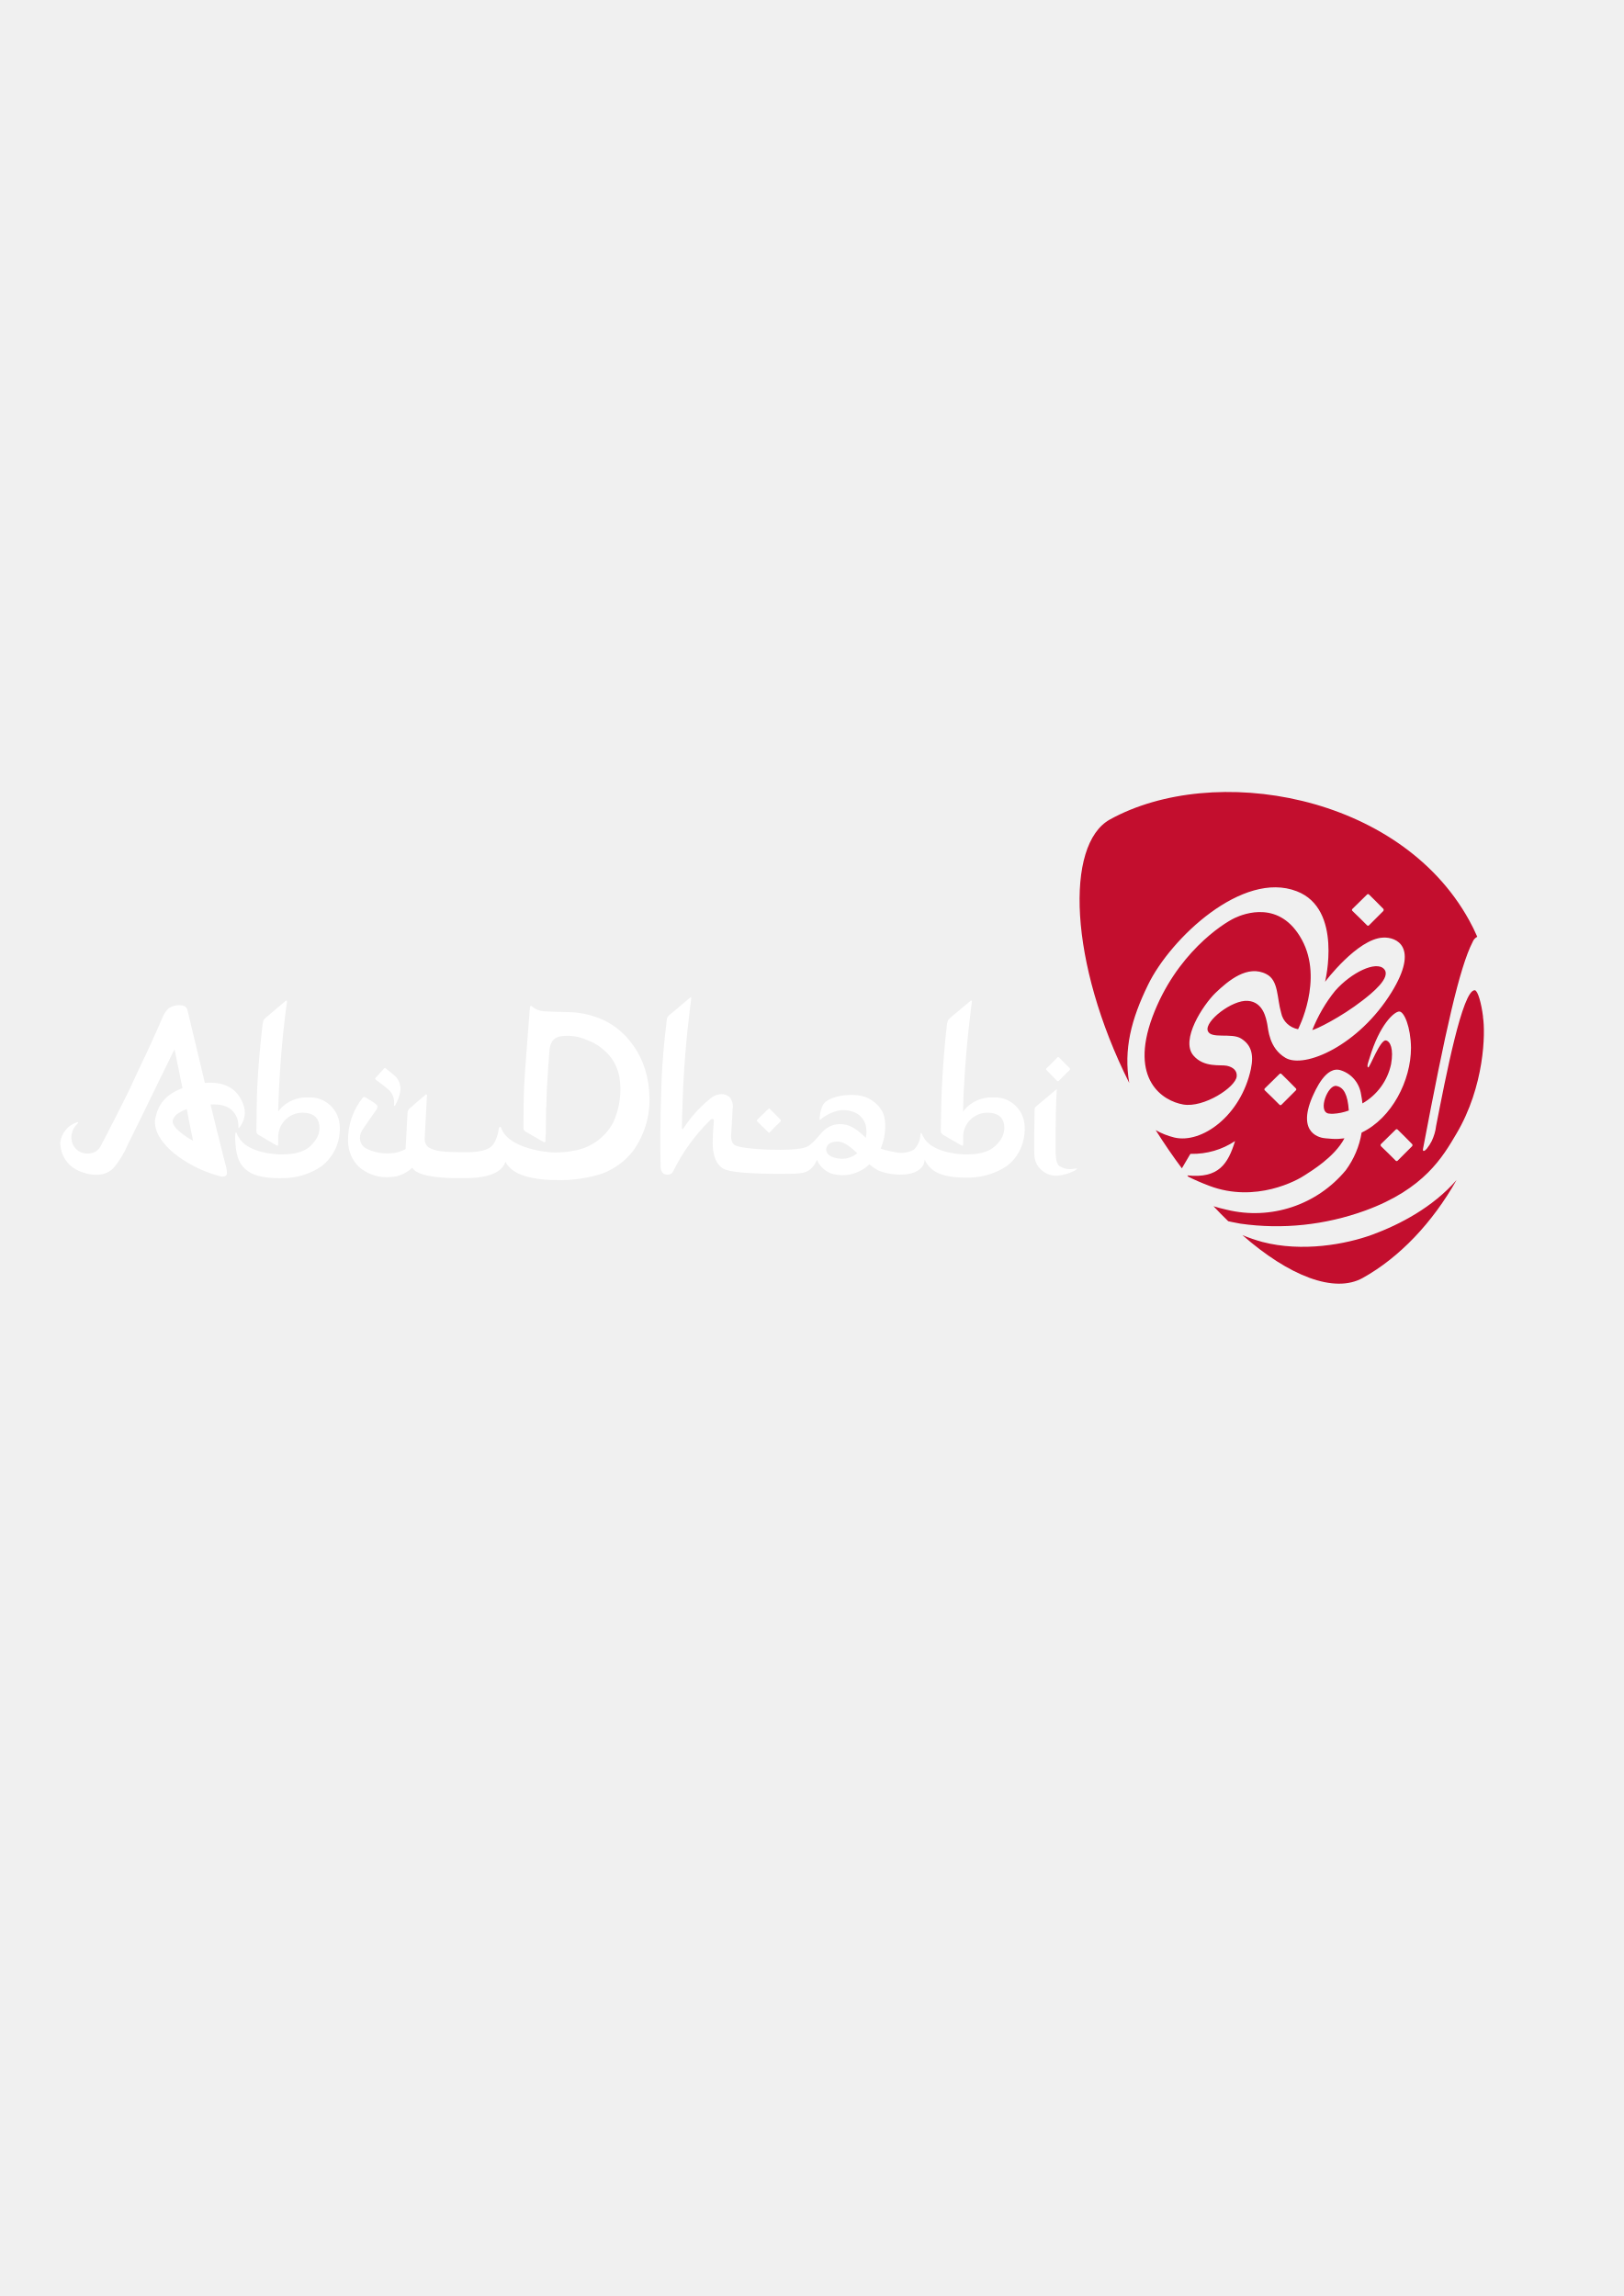
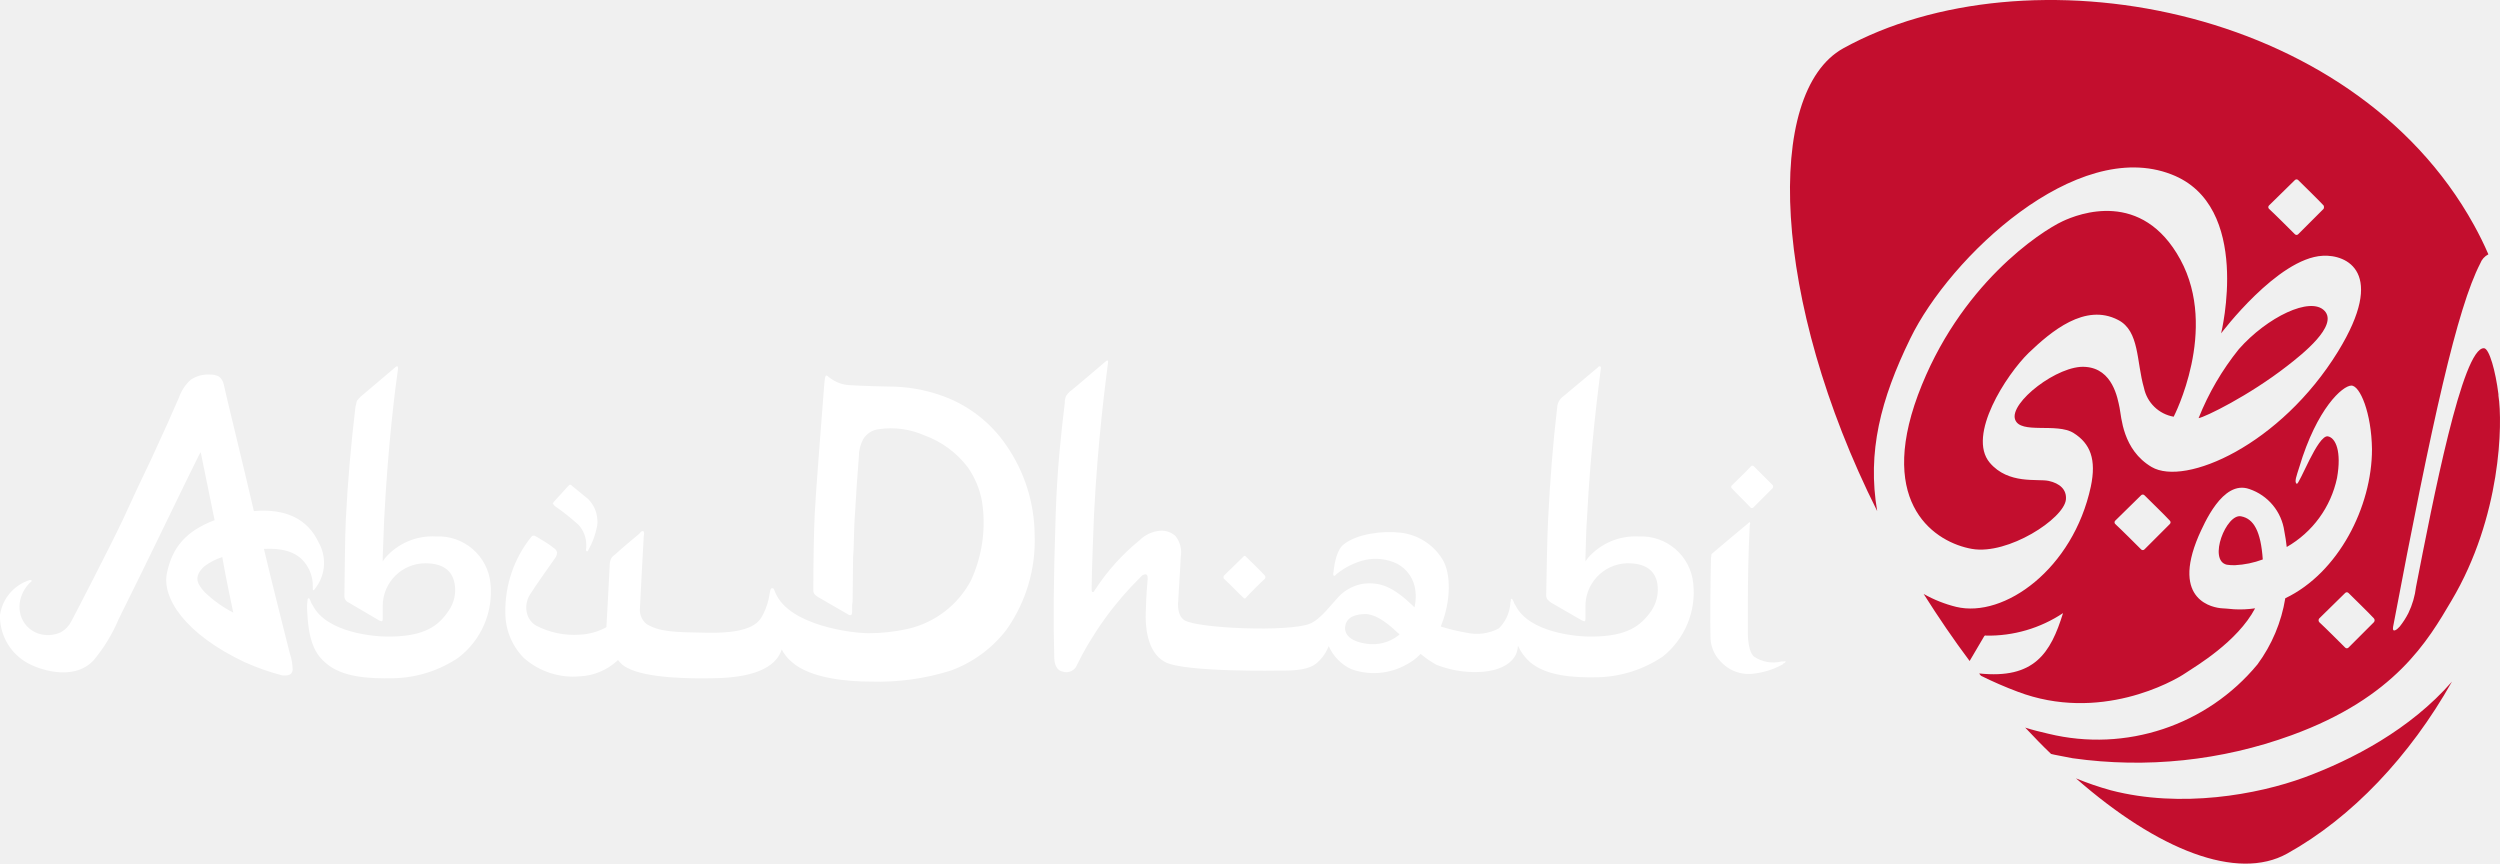
- <svg xmlns="http://www.w3.org/2000/svg" version="1.1" id="Artwork" x="0px" y="0px" width="595.3px" height="841.9px" viewBox="0 0 595.3 841.9" style="enable-background:new 0 0 595.3 841.9;" xml:space="preserve">
-   <style type="text/css">
- 	.st0{fill:#FFFFFF;}
- 	.st1{fill:#C30E2E;}
- </style>
-   <path class="st0" d="M392.2,392.3c0.1-0.2,0.1-0.4,0-0.6c-0.9-0.9-3.2-3.2-4-4c-0.2-0.1-0.4-0.1-0.5,0c-0.8,0.9-3.2,3.2-4.1,4.1  c-0.1,0.2-0.1,0.4,0,0.5c0.8,0.9,3.2,3.2,4,4.1c0.2,0.1,0.4,0.1,0.5,0h0C389,395.5,391.3,393.2,392.2,392.3" />
-   <path class="st0" d="M104.6,367.1c0,0,0.3-0.3,0.5-0.2c0.1,0.1,0.1,0.5,0.1,0.5c-0.5,3.4-2.1,15.6-2.9,31.5  c-0.1,2.6-0.2,5.2-0.3,7.8l0,0.9l0.5-0.7c2.6-3.1,6.6-4.7,10.6-4.5c5.8-0.3,10.8,4,11.4,9.8c0.6,6-1.9,11.8-6.7,15.5  c-4,2.7-8.7,4.2-13.6,4.3c-5.2,0.1-10.6-0.2-14-3.1c-1.9-1.6-3.5-3.8-3.9-9.8c0-0.5-0.1-1.1-0.1-1.7c0-0.5,0-1.1,0.1-1.6  c0-0.4,0.1-0.5,0.3-0.5c0.1,0,0.2,0.3,0.3,0.5c0.1,0.4,0.3,0.7,0.5,1c2.9,5.7,12.9,6.6,16.3,6.5c7-0.1,9.9-2.2,12-5.3  c1.2-1.7,1.7-3.8,1.3-5.8c-0.5-2.8-2.6-4.2-6.1-4.2c-4.9,0-8.9,4-8.9,8.9c0,0.1,0,0.2,0,0.4l0,0.7l0,1.6c0,0.4-0.1,0.5-0.2,0.5  c-0.2,0-0.4-0.1-0.6-0.2l-6.3-3.7c-0.3-0.1-0.5-0.3-0.7-0.6c-0.2-0.3-0.2-0.6-0.2-0.9c0.1-5.6,0.1-11.9,0.3-15.9  c0.4-8,1.1-15.8,2-23.4c0.1-0.4,0.2-0.9,0.3-1.3c0.2-0.3,0.5-0.6,0.8-0.9C97.3,373.3,104.6,367.1,104.6,367.1" />
-   <path class="st0" d="M379.5,406c1.4-1.2,5.8-4.9,7.5-6.3c0.2-0.2,0.4-0.3,0.4-0.3c0.1,0.1,0.1,0.4,0,0.6c-0.3,5.7-0.4,11.5-0.4,17.1  v5.8c0.1,2.6,0.6,4,1.3,4.6c1.7,1.1,3.7,1.5,5.7,1l0.4,0c0.1,0,0.4-0.1,0.5,0c0,0.2-0.4,0.4-0.6,0.5l0,0.1c-2,1.1-4.3,1.8-6.6,2  l-1,0c-1.9-0.1-3.6-0.9-5-2.2l-0.4-0.4c-0.2-0.2-0.4-0.5-0.6-0.7c-1-1.3-1.5-2.9-1.5-4.5c-0.1-2,0-12.9,0.1-16.1  c0-0.3,0-0.5,0.1-0.8C379.3,406.3,379.4,406.1,379.5,406" />
-   <path class="st0" d="M314,423.1c-1.9,1.4-4.3,2.1-6.6,1.7c-2.9-0.4-4.5-1.6-4.5-3.3c0.1-1.8,1.4-2.8,4-2.9c1.9-0.1,4.2,1.2,7.1,4  l0.3,0.2L314,423.1z M375.6,412.2c-0.6-5.8-5.6-10.1-11.4-9.8c-4-0.2-7.9,1.4-10.6,4.5l-0.5,0.7l0-0.9c0.1-2.6,0.1-5.2,0.3-7.8  c0.8-15.9,2.5-28.1,2.9-31.5c0,0,0.1-0.4-0.1-0.5c-0.2-0.1-0.5,0.1-0.5,0.2c0,0-7.4,6.2-7.3,6.1c-0.3,0.3-0.6,0.6-0.8,0.9  c-0.2,0.4-0.3,0.9-0.4,1.3c-0.9,7.6-1.5,15.4-1.9,23.4c-0.2,4-0.3,10.3-0.4,15.9c0,0.3,0.1,0.7,0.3,0.9c0.2,0.2,0.4,0.4,0.7,0.6  l6.4,3.7c0.2,0.1,0.4,0.2,0.6,0.2c0.1,0,0.2-0.1,0.2-0.5V418l0-0.7c-0.2-4.9,3.6-9.1,8.6-9.3c0.1,0,0.2,0,0.3,0  c3.5,0,5.6,1.4,6.1,4.2c0.3,2-0.1,4.1-1.3,5.8c-2.2,3.1-5,5.2-12.1,5.3c-3.3,0.1-13.4-0.8-16.2-6.5c-0.2-0.2-0.3-0.5-0.4-0.8  c-0.1-0.2-0.3-0.6-0.4-0.6c-0.2,0-0.2,0.2-0.2,0.5c-0.1,0.2-0.1,0.5-0.1,0.7c-0.2,1.9-1,3.6-2.4,5c-2.1,1.1-4.4,1.4-6.7,0.9  c-1.7-0.3-3.5-0.7-5.1-1.2l-0.3-0.1l0.1-0.3c2-5,2.1-10.8,0.2-13.8c-1.9-3.1-5.2-5.1-8.8-5.5c-3.6-0.4-8.9,0.2-11.7,2.4  c-1.5,1.1-2,3.9-2.2,5.8c-0.1,0.4-0.1,0.8,0.1,0.8c0.1,0.1,0.3-0.1,0.6-0.4c1.7-1.4,3.8-2.4,5.9-2.9c2.2-0.5,4.6-0.2,6.7,0.8  c2.1,1.1,3.6,3.3,3.8,5.7c0.1,1,0.1,2-0.1,2.9l-0.1,0.5l-0.4-0.4c-4.1-3.9-6.8-5-10.5-4.5c-2.1,0.4-4,1.5-5.4,3.2  c-0.9,0.9-3.3,4.2-5.5,5.1c-4.4,1.8-23.5,1-26.2-0.7c-1.6-1-1.4-3.5-1.3-4.4v-0.1c0-0.6,0.4-5.9,0.5-8.7c0.3-1.5-0.1-3.1-1.1-4.4  c-0.9-0.8-2.1-1.2-3.2-1.1c-1.6,0.1-3.2,0.9-4.3,2c-3.6,2.9-6.7,6.4-9.2,10.2c-0.2,0.2-0.3,0.6-0.5,0.6c-0.3,0.1-0.3-0.4-0.3-0.6  c0-4,0.5-15.1,0.5-15.6c0.8-15.9,2.5-28.2,2.9-31.5l0-0.1c0-0.2,0.1-0.5,0-0.5c-0.2-0.1-0.4,0.1-0.4,0.1c0,0-7.5,6.4-7.5,6.3  c-0.3,0.3-0.6,0.6-0.8,0.9c-0.2,0.4-0.3,0.9-0.3,1.3l0,0.2c-0.7,5.8-1.6,13.7-1.9,23.2c-0.5,15.1-0.5,22.5-0.3,30.2  c0.1,2,1.1,2.6,1.7,2.7c0.2,0.1,2,0.5,2.8-0.9c3.4-7,8-13.4,13.6-18.9c0.2-0.3,0.6-0.5,1-0.5c0.4,0.1,0.4,0.5,0.4,1l-0.2,2.5  c-0.1,1.1-0.1,2.1-0.2,4.5c-0.1,2.4,0.1,8.2,4,10.3c4,2.2,24,1.8,24,1.8c6.4,0.1,7.5-1.2,8.8-2.7c0.6-0.7,1-1.5,1.4-2.4  c0.9,2.1,2.6,3.8,4.7,4.8c3.8,1.4,8.1,1,11.6-1c1-0.5,1.9-1.2,2.7-2l0.2-0.2l0.2,0.2c1,0.8,2,1.5,3.1,2.1c2.8,1.1,5.8,1.6,8.8,1.5  c5.6-0.2,7.6-2.7,8-4.3c0.1-0.3,0.2-0.8,0.2-1.2c0.6,1.4,1.5,2.5,2.6,3.5c3.4,2.8,8.8,3.2,14,3.1c4.8-0.1,9.6-1.6,13.6-4.3  C373.7,424.1,376.2,418.2,375.6,412.2" />
-   <path class="st0" d="M232.2,383.4c-3.3-4.8-8-8.5-13.5-10.4c-3.6-1.3-7.4-1.9-11.2-1.9c0,0-5.3-0.1-8.2-0.3  c-1.4-0.1-2.7-0.6-3.8-1.4c-0.5-0.3-0.6-0.6-0.9-0.6c-0.3,0.1-0.3,0.9-0.4,1.6c-0.4,5.3-1.8,22.8-2,27.1c-0.2,4-0.3,10.4-0.3,16  c0,0.3,0,0.6,0.2,0.9c0.2,0.2,0.4,0.4,0.7,0.6l6.4,3.7c0.2,0.1,0.4,0.2,0.6,0.1c0.1-0.1,0.2-0.2,0.2-0.7v-1.4l0.1-0.7l0.1-9.4  l0.1-1.3c0.1-2.4,0.1-5.3,0.3-7.7c0.2-3.9,0.5-7.9,0.8-11.8h0c0-1.3,0.3-2.6,0.9-3.7c0.7-1.2,1.9-1.9,3.3-2.1c3.2-0.5,6.5,0,9.5,1.3  c3.6,1.3,6.7,3.6,9,6.6c1.5,2.1,2.5,4.5,3,7.1c0.9,5.6,0.1,11.4-2.3,16.6c-2.7,5.1-7.5,8.8-13.2,10.1c-2.7,0.6-5.4,0.9-8.2,0.9  c-3.4,0-16.5-1.6-19.4-8.4c-0.3-0.7-0.3-1-0.7-1c-0.3,0-0.4,0.4-0.5,1c-0.2,1.6-0.7,3.1-1.4,4.5c-0.7,1.2-1.7,4-11.7,3.8  c-7-0.1-9.9-0.2-12.6-1.8c-1-0.8-1.5-2-1.4-3.3c0-0.4,0.7-13.5,0.8-15.1c0.1-0.5,0.1-0.9-0.1-1c-0.3-0.1-0.5,0.1-0.8,0.5  c-1.3,1.1-3.5,2.9-4.9,4.2c-0.6,0.5-0.8,0.6-1,1c-0.2,0.4-0.3,0.8-0.3,1.2c-0.2,4.2-0.7,13.1-0.7,13.1l-0.1,0.1  c-1.7,0.9-3.5,1.4-5.4,1.5c-3.2,0.2-6.4-0.4-9.2-1.9c-1-0.6-1.6-1.5-1.9-2.6c-0.3-1.3-0.1-2.6,0.6-3.8c0.9-1.5,5.3-7.7,5.3-7.7  c0.4-0.7,0.4-0.9,0.4-1.2c-0.1-0.4-0.4-0.7-0.7-0.9c-0.5-0.5-1.6-1.1-2.7-1.8c0,0-0.8-0.5-1-0.6c-0.3-0.3-0.8-0.2-1,0.1c0,0,0,0,0,0  c-3.6,4.5-5.5,10.1-5.4,15.8c0,3.6,1.4,7,3.9,9.5c3.2,2.8,7.4,4.2,11.7,3.8c2.8-0.1,5.6-1.3,7.7-3.2l0.2-0.2l0.2,0.2  c0.5,0.6,1,1.1,1.7,1.4c4,2.2,13.1,2.3,17.9,2.2c10.3-0.1,13.5-3.2,14.4-6c0.5,1,1.2,1.8,2.1,2.6c3.9,3.5,11.9,4.1,16.4,4.1  c5.7,0.2,11.3-0.6,16.8-2.3c4.6-1.7,8.6-4.6,11.6-8.5c4.1-5.8,6.2-12.8,5.9-19.9C237.9,395.1,236,388.7,232.2,383.4" />
-   <path class="st0" d="M70.8,418.3L70.8,418.3c-2.2-1.1-4.2-2.6-6-4.3c-1.4-1.6-2.5-3.1,0-5.4c1.1-0.8,2.4-1.5,3.7-1.9  C69.2,410.8,70.8,418.3,70.8,418.3 M88.1,413c2-2.7,2.2-6.4,0.5-9.4c-2.2-4.7-6.7-7.1-13.5-6.5c-1.5-6.6-6.3-26.2-6.3-26.5  c-0.1-0.6-0.5-1.2-1-1.6c-0.6-0.3-1.2-0.4-1.9-0.4c-1.4-0.1-2.8,0.3-4,1.1c-1.1,1-1.9,2.2-2.4,3.6c-1.2,2.8-3.2,7.3-5.8,12.9  c-1.8,3.7-3.8,8-6,12.8c-2.8,5.9-10,19.8-10.7,21.1c-0.5,1-1.3,1.8-2.2,2.3c-1.6,0.7-3.3,0.8-4.9,0.2c-1.7-0.6-3-2.1-3.5-3.8  c-0.2-0.8-0.3-1.6-0.2-2.4c0.2-1.7,1-3.2,2.2-4.4c0.2-0.1,0.3-0.2,0.3-0.4c0-0.1-0.2-0.1-0.4-0.1c-3.3,1-5.7,3.9-6.2,7.3  c0,0.3,0,0.5,0,0.7c0.2,3.9,2.3,7.4,5.7,9.3c1.9,1.1,9.4,4.1,13.8-0.5c2.2-2.6,4-5.6,5.3-8.7c2.2-4.4,7.4-15,8.3-16.9  c0.9-1.8,5.9-12.2,8.4-17.2l0.4-0.7l2.9,14.2c-6.1,2.3-8.8,5.8-9.9,10.8c-1.3,5.3,3.7,13,16.3,18.9c2.5,1.1,5,2,7.7,2.7  c1.9,0.2,2.1-0.6,2.2-1.1c0-1.2-0.2-2.3-0.6-3.5c-0.4-1.6-4-15.8-5.4-21.8c3.6-0.2,6.6,0.5,8.4,2.7c1.2,1.4,1.8,3.2,1.8,5.1  c0,0.7,0,0.8,0.1,0.8C87.5,413.7,87.7,413.6,88.1,413" />
-   <path class="st0" d="M137.7,395.2c0.8-0.9,2.3-2.5,3-3.3c0.2-0.2,0.3-0.3,0.4-0.3c0.2,0,0.3,0.1,0.5,0.3c1,0.8,2.7,2.2,3.3,2.7  c1.1,1.1,1.8,2.6,1.9,4.2c0.1,0.6,0,1.1-0.1,1.7c-0.3,1.6-0.9,3.1-1.7,4.6c-0.1,0.2-0.2,0.5-0.4,0.4c-0.2-0.1-0.2-0.4-0.1-0.7  c0-0.2,0-0.4,0-0.7c0-1.5-0.6-3-1.6-4.1c-1.5-1.4-3.2-2.7-4.9-3.9c-0.2-0.2-0.3-0.2-0.4-0.5C137.4,395.6,137.5,395.5,137.7,395.2" />
-   <path class="st0" d="M286.2,411.2c0.1-0.2,0.1-0.4,0-0.6c-0.8-0.9-3.2-3.2-4-4c-0.1-0.2-0.4-0.2-0.5,0c0,0,0,0,0,0  c-0.8,0.8-3.3,3.2-4.1,4c-0.1,0.2-0.1,0.4,0,0.6c0.9,0.8,3.2,3.2,4.1,4c0.1,0.2,0.4,0.2,0.5,0c0,0,0,0,0,0  C283,414.3,285.3,412,286.2,411.2" />
-   <path class="st1" d="M507.4,355.3c-2.9-3.1-12,1.3-17.9,8c-3.5,4.3-6.3,9.2-8.4,14.4c1.3-0.2,10.4-4.6,18.5-10.9  C502.7,364.4,510.3,358.4,507.4,355.3 M503.2,452.7c-9.8,3.6-25.8,6.5-40.4,2.7c-2.5-0.7-4.9-1.5-7.3-2.5  c17.1,15,33.7,21.5,44.1,15.7c13.5-7.5,25.6-20.3,34.4-35.9C525.3,442.7,513.2,449,503.2,452.7 M490,398.2c-3.1-0.7-7,9.2-3,10.1  c0.6,0.1,1.1,0.1,1.7,0.1l0,0c2-0.1,3.9-0.5,5.8-1.2C494.1,401.3,492.6,398.7,490,398.2 M464.3,357.2c4.5,2.3,3.8,8.7,5.4,14.2  c0.6,3.1,3.1,5.4,6.2,6c0,0,9.4-18.1,1.4-32.8c-8-14.7-21.2-9.6-24.6-8c-4.5,2.1-21.6,13.2-30.2,36.3c-8.5,23,3.8,30.8,11.3,32.1  c7.5,1.3,19.2-6.3,19.6-10.3c0.2-2.1-1.3-3.4-3.6-3.9c-2.3-0.5-8.4,0.8-12.3-3.8c-4.8-5.7,3.5-18.4,8.1-22.9  C450.3,359.6,457.4,353.6,464.3,357.2 M506.3,419.5c1.1-1.1,4.3-4.2,5.4-5.3c0.2-0.2,0.5-0.2,0.7,0c0,0,0,0,0,0  c1.1,1.1,4.2,4.1,5.3,5.3c0.2,0.2,0.2,0.6,0,0.8c-1.1,1.1-4.2,4.2-5.3,5.3c-0.2,0.2-0.5,0.2-0.7,0c0,0,0,0,0,0  c-1.1-1.1-4.2-4.2-5.4-5.3C506.1,420,506.1,419.7,506.3,419.5 M475.1,399.8c-1.1,1.1-4.2,4.2-5.3,5.3c-0.2,0.2-0.5,0.2-0.7,0  c0,0,0,0,0,0c-1.1-1.1-4.2-4.2-5.4-5.3c-0.2-0.2-0.2-0.5,0-0.7c1.1-1.1,4.3-4.2,5.4-5.3c0.2-0.2,0.5-0.2,0.7,0c0,0,0,0,0,0  c1.1,1.1,4.2,4.1,5.3,5.3C475.3,399.3,475.3,399.6,475.1,399.8 M507.2,334c-1.1,1.1-4.2,4.2-5.3,5.3c-0.2,0.2-0.5,0.2-0.7,0  c0,0,0,0,0,0c-1.1-1.1-4.2-4.2-5.4-5.3c-0.2-0.2-0.2-0.5,0-0.7c1.1-1.1,4.3-4.2,5.4-5.3c0.2-0.2,0.5-0.2,0.7,0c0,0,0,0,0,0  c1.1,1.1,4.2,4.1,5.3,5.3C507.3,333.4,507.3,333.7,507.2,334 M500.5,443.9c21.7-7.9,28.5-19.8,33.4-28.1  c10.4-17.5,10.7-37.1,9.8-42.8l0-0.3c-0.6-4.8-1.9-9.5-3-9.6c-4.5-0.3-10.7,31.9-14.2,49.8c-0.2,1.9-0.8,3.8-1.6,5.5  c-0.5,1-1.1,1.9-1.8,2.8c-0.6,0.7-1.6,1.4-1.4,0.1c8.2-43.3,13.4-66.6,18.2-75.9c0.3-0.8,0.9-1.5,1.7-1.9c-0.9-2.1-1.9-4.1-3-6.1  c-25.6-46.4-93.7-57.9-131.7-36.9c-16.5,9.2-15,52.5,7.1,96.6c-2.1-12.3,0.7-23.3,6.9-36c8.3-17.1,34.7-42,54.5-34.3  c17,6.5,10.4,33.2,10.4,33.2s11.8-15.7,21.2-16.2c5-0.3,13.4,3.4,3.2,20c-12,19.5-31.9,28.2-38.9,24.1c-6.1-3.6-6.3-10.5-6.7-12.4  c-0.4-1.9-1.4-8.1-7.1-8.5c-5.7-0.5-16,7.5-14.7,11c1.1,3.1,8.7,0.6,12.2,2.8c3.5,2.2,4.8,5.5,3.6,11.2  c-3.7,17.2-18.1,27.5-28.1,25.1c-2.4-0.6-4.7-1.5-6.8-2.7c3.1,4.9,6.3,9.6,9.6,14l3-5.1c0.1-0.2,0.3-0.3,0.4-0.2  c5.7,0.1,11.3-1.5,16.1-4.7c-2.6,8.4-6,13.8-17.5,12.6c0.1,0.2,0.2,0.3,0.4,0.5c2.2,1.1,4.7,2.2,7.6,3.3c17.1,6.5,32.5-2.1,35.1-3.9  c2.1-1.4,10.8-6.5,14.5-13.5c-1.5,0.2-2.9,0.3-4.4,0.2c-1.1-0.1-2.2-0.2-2.5-0.2c-1.7-0.1-10.7-1.5-4.9-15.1  c1.1-2.4,5-11.8,10.6-9.8c3.9,1.3,6.7,4.7,7.3,8.8c0.2,1.1,0.4,2.2,0.5,3.3c5.4-3.1,9.2-8.3,10.5-14.4c1-5.6-0.3-8.4-1.9-8.7  c-2.1-0.4-6,10.2-6.5,9.9c-0.6-0.3,0-1.8,0.5-3.4c3.7-12.4,9.1-17.1,10.9-17.1c1.8,0,4.2,5.7,4.3,13.3c0,12-7,25.8-18.1,31.1  c-0.8,5-2.8,9.7-5.8,13.8c-10.6,12.8-27.5,18.4-43.6,14.5c-1.7-0.4-3.4-0.8-4.9-1.3c1.8,1.9,3.6,3.8,5.4,5.5c0.7,0.2,2,0.4,4.5,0.9  C470.2,450.9,485.9,449.2,500.5,443.9" />
+ <svg xmlns="http://www.w3.org/2000/svg" id="Artwork" viewBox="0 0 521.926 180.301">
+   <path d="M392.2,392.3a.637.637,0,0,0,0-.6l-4-4a.446.446,0,0,0-.5,0c-.8.9-3.2,3.2-4.1,4.1a.446.446,0,0,0,0,.5c.8.9,3.2,3.2,4,4.1a.446.446,0,0,0,.5,0h0l4.1-4.1" transform="translate(-22.1 -290.4026)" fill="#fff" />
+   <path d="M104.6,367.1s.3-.3.5-.2c.1.1.1.5.1.5-.5,3.4-2.1,15.6-2.9,31.5l-.3,7.8v.9l.5-.7a13.003,13.003,0,0,1,10.6-4.5,10.901,10.901,0,0,1,11.4,9.8,17.294,17.294,0,0,1-6.7,15.5,25.172,25.172,0,0,1-13.6,4.3c-5.2.1-10.6-.2-14-3.1-1.9-1.6-3.5-3.8-3.9-9.8,0-.5-.1-1.1-.1-1.7a8.602,8.602,0,0,1,.1-1.6c0-.4.1-.5.3-.5.1,0,.2.3.3.5a3.128,3.128,0,0,0,.5,1c2.9,5.7,12.9,6.6,16.3,6.5,7-.1,9.9-2.2,12-5.3a7.543,7.543,0,0,0,1.3-5.8c-.5-2.8-2.6-4.2-6.1-4.2a8.92,8.92,0,0,0-8.9,8.9v2.7c0,.4-.1.5-.2.5a1.421,1.421,0,0,1-.6-.2l-6.3-3.7a1.344,1.344,0,0,1-.7-.6,1.486,1.486,0,0,1-.2-.9c.1-5.6.1-11.9.3-15.9.4-8,1.1-15.8,2-23.4.1-.4.2-.9.3-1.3a6.469,6.469,0,0,1,.8-.9c-.1.1,7.2-6.1,7.2-6.1" transform="translate(-22.1 -290.4026)" fill="#fff" />
+   <path d="M379.5,406c1.4-1.2,5.8-4.9,7.5-6.3a1.726,1.726,0,0,1,.4-.3.629.629,0,0,1,0,.6c-.3,5.7-.4,11.5-.4,17.1v5.8c.1,2.6.6,4,1.3,4.6a7.163,7.163,0,0,0,5.7,1h.4c.1,0,.4-.1.5,0,0,.2-.4.4-.6.5v.1a16.895,16.895,0,0,1-6.6,2h-1a7.896,7.896,0,0,1-5-2.2l-.4-.4c-.2-.2-.4-.5-.6-.7a7.383,7.383,0,0,1-1.5-4.5c-.1-2,0-12.9.1-16.1a2.202,2.202,0,0,1,.1-.8c-.1-.1,0-.3.1-.4" transform="translate(-22.1 -290.4026)" fill="#fff" />
+   <path d="M314,423.1a8.747,8.747,0,0,1-6.6,1.7c-2.9-.4-4.5-1.6-4.5-3.3.1-1.8,1.4-2.8,4-2.9,1.9-.1,4.2,1.2,7.1,4l.3.2Zm61.6-10.9a10.901,10.901,0,0,0-11.4-9.8,13.131,13.131,0,0,0-10.6,4.5l-.5.7v-.9c.1-2.6.1-5.2.3-7.8.8-15.9,2.5-28.1,2.9-31.5,0,0,.1-.4-.1-.5a.414.414,0,0,0-.5.2s-7.4,6.2-7.3,6.1a3.018,3.018,0,0,0-1.2,2.2c-.9,7.6-1.5,15.4-1.9,23.4-.2,4-.3,10.3-.4,15.9a1.396,1.396,0,0,0,.3.9,4.349,4.349,0,0,0,.7.6l6.4,3.7a1.421,1.421,0,0,0,.6.2c.1,0,.2-.1.2-.5v-2.3a8.945,8.945,0,0,1,8.6-9.3h.3c3.5,0,5.6,1.4,6.1,4.2a7.987,7.987,0,0,1-1.3,5.8c-2.2,3.1-5,5.2-12.1,5.3-3.3.1-13.4-.8-16.2-6.5a2.01,2.01,0,0,1-.4-.8c-.1-.2-.3-.6-.4-.6-.2,0-.2.2-.2.5a1.702,1.702,0,0,0-.1.7,8.141,8.141,0,0,1-2.4,5,9.75,9.75,0,0,1-6.7.9,42.091,42.091,0,0,1-5.1-1.2l-.3-.1.1-.3c2-5,2.1-10.8.2-13.8a11.849,11.849,0,0,0-8.8-5.5c-3.6-.4-8.9.2-11.7,2.4-1.5,1.1-2,3.9-2.2,5.8-.1.4-.1.8.1.8.1.1.3-.1.6-.4a14.824,14.824,0,0,1,5.9-2.9,10.39,10.39,0,0,1,6.7.8,7.227,7.227,0,0,1,3.8,5.7,9.307,9.307,0,0,1-.1,2.9l-.1.5-.4-.4c-4.1-3.9-6.8-5-10.5-4.5a9.179,9.179,0,0,0-5.4,3.2c-.9.9-3.3,4.2-5.5,5.1-4.4,1.8-23.5,1-26.2-.7-1.6-1-1.4-3.5-1.3-4.4v-.1c0-.6.4-5.9.5-8.7a5.479,5.479,0,0,0-1.1-4.4,4.336,4.336,0,0,0-3.2-1.1,6.917,6.917,0,0,0-4.3,2,44.569,44.569,0,0,0-9.2,10.2c-.2.2-.3.6-.5.6-.3.1-.3-.4-.3-.6,0-4,.5-15.1.5-15.6.8-15.9,2.5-28.2,2.9-31.5v-.1c0-.2.1-.5,0-.5-.2-.1-.4.1-.4.1s-7.5,6.4-7.5,6.3a6.47,6.47,0,0,0-.8.9,3.079,3.079,0,0,0-.3,1.3v.2c-.7,5.8-1.6,13.7-1.9,23.2-.5,15.1-.5,22.5-.3,30.2.1,2,1.1,2.6,1.7,2.7a2.421,2.421,0,0,0,2.8-.9,68.393,68.393,0,0,1,13.6-18.9,1.231,1.231,0,0,1,1-.5c.4.1.4.5.4,1l-.2,2.5c-.1,1.1-.1,2.1-.2,4.5s.1,8.2,4,10.3c4,2.2,24,1.8,24,1.8,6.4.1,7.5-1.2,8.8-2.7a9.456,9.456,0,0,0,1.4-2.4,9.551,9.551,0,0,0,4.7,4.8,13.879,13.879,0,0,0,11.6-1,10.518,10.518,0,0,0,2.7-2l.2-.2.2.2a21.123,21.123,0,0,0,3.1,2.1,22.063,22.063,0,0,0,8.8,1.5c5.6-.2,7.6-2.7,8-4.3a4.298,4.298,0,0,0,.2-1.2,10.022,10.022,0,0,0,2.6,3.5c3.4,2.8,8.8,3.2,14,3.1a25.441,25.441,0,0,0,13.6-4.3,17.126,17.126,0,0,0,6.4-15.3" transform="translate(-22.1 -290.4026)" fill="#fff" />
+   <path d="M232.2,383.4A27.277,27.277,0,0,0,218.7,373a32.955,32.955,0,0,0-11.2-1.9s-5.3-.1-8.2-.3a7.33,7.33,0,0,1-3.8-1.4c-.5-.3-.6-.6-.9-.6-.3.1-.3.9-.4,1.6-.4,5.3-1.8,22.8-2,27.1-.2,4-.3,10.4-.3,16a1.486,1.486,0,0,0,.2.9,4.349,4.349,0,0,0,.7.6l6.4,3.7a.661.661,0,0,0,.6.1c.1-.1.2-.2.2-.7v-1.4l.1-.7.1-9.4.1-1.3c.1-2.4.1-5.3.3-7.7.2-3.9.5-7.9.8-11.8h0a7.786,7.786,0,0,1,.9-3.7,4.41,4.41,0,0,1,3.3-2.1,17.267,17.267,0,0,1,9.5,1.3,19.806,19.806,0,0,1,9,6.6,17.957,17.957,0,0,1,3,7.1,28.79,28.79,0,0,1-2.3,16.6,19.929,19.929,0,0,1-13.2,10.1,37.463,37.463,0,0,1-8.2.9c-3.4,0-16.5-1.6-19.4-8.4-.3-.7-.3-1-.7-1-.3,0-.4.4-.5,1a13.891,13.891,0,0,1-1.4,4.5c-.7,1.2-1.7,4-11.7,3.8-7-.1-9.9-.2-12.6-1.8a3.772,3.772,0,0,1-1.4-3.3c0-.4.7-13.5.8-15.1.1-.5.1-.9-.1-1-.3-.1-.5.1-.8.5-1.3,1.1-3.5,2.9-4.9,4.2-.6.5-.8.6-1,1a2.662,2.662,0,0,0-.3,1.2c-.2,4.2-.7,13.1-.7,13.1l-.1.1a12.855,12.855,0,0,1-5.4,1.5A17.177,17.177,0,0,1,134,421a4.179,4.179,0,0,1-1.9-2.6,5.103,5.103,0,0,1,.6-3.8c.9-1.5,5.3-7.7,5.3-7.7a1.975,1.975,0,0,0,.4-1.2,1.596,1.596,0,0,0-.7-.9A20.705,20.705,0,0,0,135,403s-.8-.5-1-.6a.668.668,0,0,0-1,.1h0a24.624,24.624,0,0,0-5.4,15.8,13.386,13.386,0,0,0,3.9,9.5,15.544,15.544,0,0,0,11.7,3.8,12.365,12.365,0,0,0,7.7-3.2l.2-.2.2.2a4.572,4.572,0,0,0,1.7,1.4c4,2.2,13.1,2.3,17.9,2.2,10.3-.1,13.5-3.2,14.4-6a8.602,8.602,0,0,0,2.1,2.6c3.9,3.5,11.9,4.1,16.4,4.1a50.549,50.549,0,0,0,16.8-2.3,25.852,25.852,0,0,0,11.6-8.5,32.161,32.161,0,0,0,5.9-19.9,33.143,33.143,0,0,0-5.9-18.6" transform="translate(-22.1 -290.4026)" fill="#fff" />
+   <path d="M70.8,418.3h0a25.337,25.337,0,0,1-6-4.3c-1.4-1.6-2.5-3.1,0-5.4a12.979,12.979,0,0,1,3.7-1.9c.7,4.1,2.3,11.6,2.3,11.6M88.1,413a8.655,8.655,0,0,0,.5-9.4c-2.2-4.7-6.7-7.1-13.5-6.5-1.5-6.6-6.3-26.2-6.3-26.5a2.748,2.748,0,0,0-1-1.6,4.058,4.058,0,0,0-1.9-.4,6.402,6.402,0,0,0-4,1.1,8.789,8.789,0,0,0-2.4,3.6c-1.2,2.8-3.2,7.3-5.8,12.9-1.8,3.7-3.8,8-6,12.8-2.8,5.9-10,19.8-10.7,21.1a5.437,5.437,0,0,1-2.2,2.3,6.415,6.415,0,0,1-4.9.2,5.77,5.77,0,0,1-3.5-3.8,6.522,6.522,0,0,1-.2-2.4,7.425,7.425,0,0,1,2.2-4.4c.2-.1.3-.2.3-.4,0-.1-.2-.1-.4-.1a8.983,8.983,0,0,0-6.2,7.3v.7a11.218,11.218,0,0,0,5.7,9.3c1.9,1.1,9.4,4.1,13.8-.5a33.82,33.82,0,0,0,5.3-8.7c2.2-4.4,7.4-15,8.3-16.9.9-1.8,5.9-12.2,8.4-17.2l.4-.7L66.9,399c-6.1,2.3-8.8,5.8-9.9,10.8-1.3,5.3,3.7,13,16.3,18.9a50.107,50.107,0,0,0,7.7,2.7c1.9.2,2.1-.6,2.2-1.1a10.733,10.733,0,0,0-.6-3.5c-.4-1.6-4-15.8-5.4-21.8,3.6-.2,6.6.5,8.4,2.7a7.754,7.754,0,0,1,1.8,5.1c0,.7,0,.8.1.8,0,.1.2,0,.6-.6" transform="translate(-22.1 -290.4026)" fill="#fff" />
+   <path d="M137.7,395.2c.8-.9,2.3-2.5,3-3.3.2-.2.3-.3.4-.3.2,0,.3.1.5.3,1,.8,2.7,2.2,3.3,2.7a6.55,6.55,0,0,1,1.9,4.2,4.879,4.879,0,0,1-.1,1.7,16.009,16.009,0,0,1-1.7,4.6c-.1.2-.2.5-.4.4s-.2-.4-.1-.7v-.7a6.197,6.197,0,0,0-1.6-4.1,46.571,46.571,0,0,0-4.9-3.9c-.2-.2-.3-.2-.4-.5-.2,0-.1-.1.1-.4" transform="translate(-22.1 -290.4026)" fill="#fff" />
+   <path d="M286.2,411.2a.637.637,0,0,0,0-.6c-.8-.9-3.2-3.2-4-4a.283.283,0,0,0-.5,0h0c-.8.8-3.3,3.2-4.1,4a.637.637,0,0,0,0,.6c.9.8,3.2,3.2,4.1,4a.283.283,0,0,0,.5,0h0c.8-.9,3.1-3.2,4-4" transform="translate(-22.1 -290.4026)" fill="#fff" />
+   <path d="M507.4,355.3c-2.9-3.1-12,1.3-17.9,8a56.025,56.025,0,0,0-8.4,14.4c1.3-.2,10.4-4.6,18.5-10.9,3.1-2.4,10.7-8.4,7.8-11.5m-4.2,97.4c-9.8,3.6-25.8,6.5-40.4,2.7a62.822,62.822,0,0,1-7.3-2.5c17.1,15,33.7,21.5,44.1,15.7,13.5-7.5,25.6-20.3,34.4-35.9-8.7,10-20.8,16.3-30.8,20M490,398.2c-3.1-.7-7,9.2-3,10.1a9.702,9.702,0,0,0,1.7.1h0a19.352,19.352,0,0,0,5.8-1.2c-.4-5.9-1.9-8.5-4.5-9m-25.7-41c4.5,2.3,3.8,8.7,5.4,14.2a7.682,7.682,0,0,0,6.2,6s9.4-18.1,1.4-32.8-21.2-9.6-24.6-8c-4.5,2.1-21.6,13.2-30.2,36.3-8.5,23,3.8,30.8,11.3,32.1s19.2-6.3,19.6-10.3c.2-2.1-1.3-3.4-3.6-3.9s-8.4.8-12.3-3.8c-4.8-5.7,3.5-18.4,8.1-22.9,4.7-4.5,11.8-10.5,18.7-6.9m42,62.3c1.1-1.1,4.3-4.2,5.4-5.3a.483.483,0,0,1,.7,0h0c1.1,1.1,4.2,4.1,5.3,5.3a.608.608,0,0,1,0,.8l-5.3,5.3a.483.483,0,0,1-.7,0h0c-1.1-1.1-4.2-4.2-5.4-5.3a.605.605,0,0,1,0-.8m-31.2-19.7-5.3,5.3a.483.483,0,0,1-.7,0h0c-1.1-1.1-4.2-4.2-5.4-5.3a.483.483,0,0,1,0-.7c1.1-1.1,4.3-4.2,5.4-5.3a.483.483,0,0,1,.7,0h0c1.1,1.1,4.2,4.1,5.3,5.3a.483.483,0,0,1,0,.7M507.2,334l-5.3,5.3a.483.483,0,0,1-.7,0h0c-1.1-1.1-4.2-4.2-5.4-5.3a.483.483,0,0,1,0-.7c1.1-1.1,4.3-4.2,5.4-5.3a.483.483,0,0,1,.7,0h0c1.1,1.1,4.2,4.1,5.3,5.3a.82.82,0,0,1,0,.7m-6.7,109.9c21.7-7.9,28.5-19.8,33.4-28.1,10.4-17.5,10.7-37.1,9.8-42.8v-.3c-.6-4.8-1.9-9.5-3-9.6-4.5-.3-10.7,31.9-14.2,49.8a17.424,17.424,0,0,1-1.6,5.5,16.654,16.654,0,0,1-1.8,2.8c-.6.7-1.6,1.4-1.4.1,8.2-43.3,13.4-66.6,18.2-75.9a3.509,3.509,0,0,1,1.7-1.9c-.9-2.1-1.9-4.1-3-6.1C513,291,444.9,279.5,406.9,300.5c-16.5,9.2-15,52.5,7.1,96.6-2.1-12.3.7-23.3,6.9-36,8.3-17.1,34.7-42,54.5-34.3,17,6.5,10.4,33.2,10.4,33.2s11.8-15.7,21.2-16.2c5-.3,13.4,3.4,3.2,20-12,19.5-31.9,28.2-38.9,24.1-6.1-3.6-6.3-10.5-6.7-12.4s-1.4-8.1-7.1-8.5c-5.7-.5-16,7.5-14.7,11,1.1,3.1,8.7.6,12.2,2.8s4.8,5.5,3.6,11.2c-3.7,17.2-18.1,27.5-28.1,25.1a26.822,26.822,0,0,1-6.8-2.7c3.1,4.9,6.3,9.6,9.6,14l3-5.1c.1-.2.3-.3.4-.2a28.058,28.058,0,0,0,16.1-4.7c-2.6,8.4-6,13.8-17.5,12.6a1.759,1.759,0,0,0,.4.5,81.877,81.877,0,0,0,7.6,3.3c17.1,6.5,32.5-2.1,35.1-3.9,2.1-1.4,10.8-6.5,14.5-13.5a21.634,21.634,0,0,1-4.4.2c-1.1-.1-2.2-.2-2.5-.2-1.7-.1-10.7-1.5-4.9-15.1,1.1-2.4,5-11.8,10.6-9.8a10.881,10.881,0,0,1,7.3,8.8c.2,1.1.4,2.2.5,3.3A21.792,21.792,0,0,0,510,390.2c1-5.6-.3-8.4-1.9-8.7-2.1-.4-6,10.2-6.5,9.9-.6-.3,0-1.8.5-3.4,3.7-12.4,9.1-17.1,10.9-17.1s4.2,5.7,4.3,13.3c0,12-7,25.8-18.1,31.1a31.869,31.869,0,0,1-5.8,13.8,43.322,43.322,0,0,1-43.6,14.5c-1.7-.4-3.4-.8-4.9-1.3,1.8,1.9,3.6,3.8,5.4,5.5.7.2,2,.4,4.5.9a94.731,94.731,0,0,0,45.7-4.8" transform="translate(-22.1 -290.4026)" fill="#c30e2e" />
</svg>
